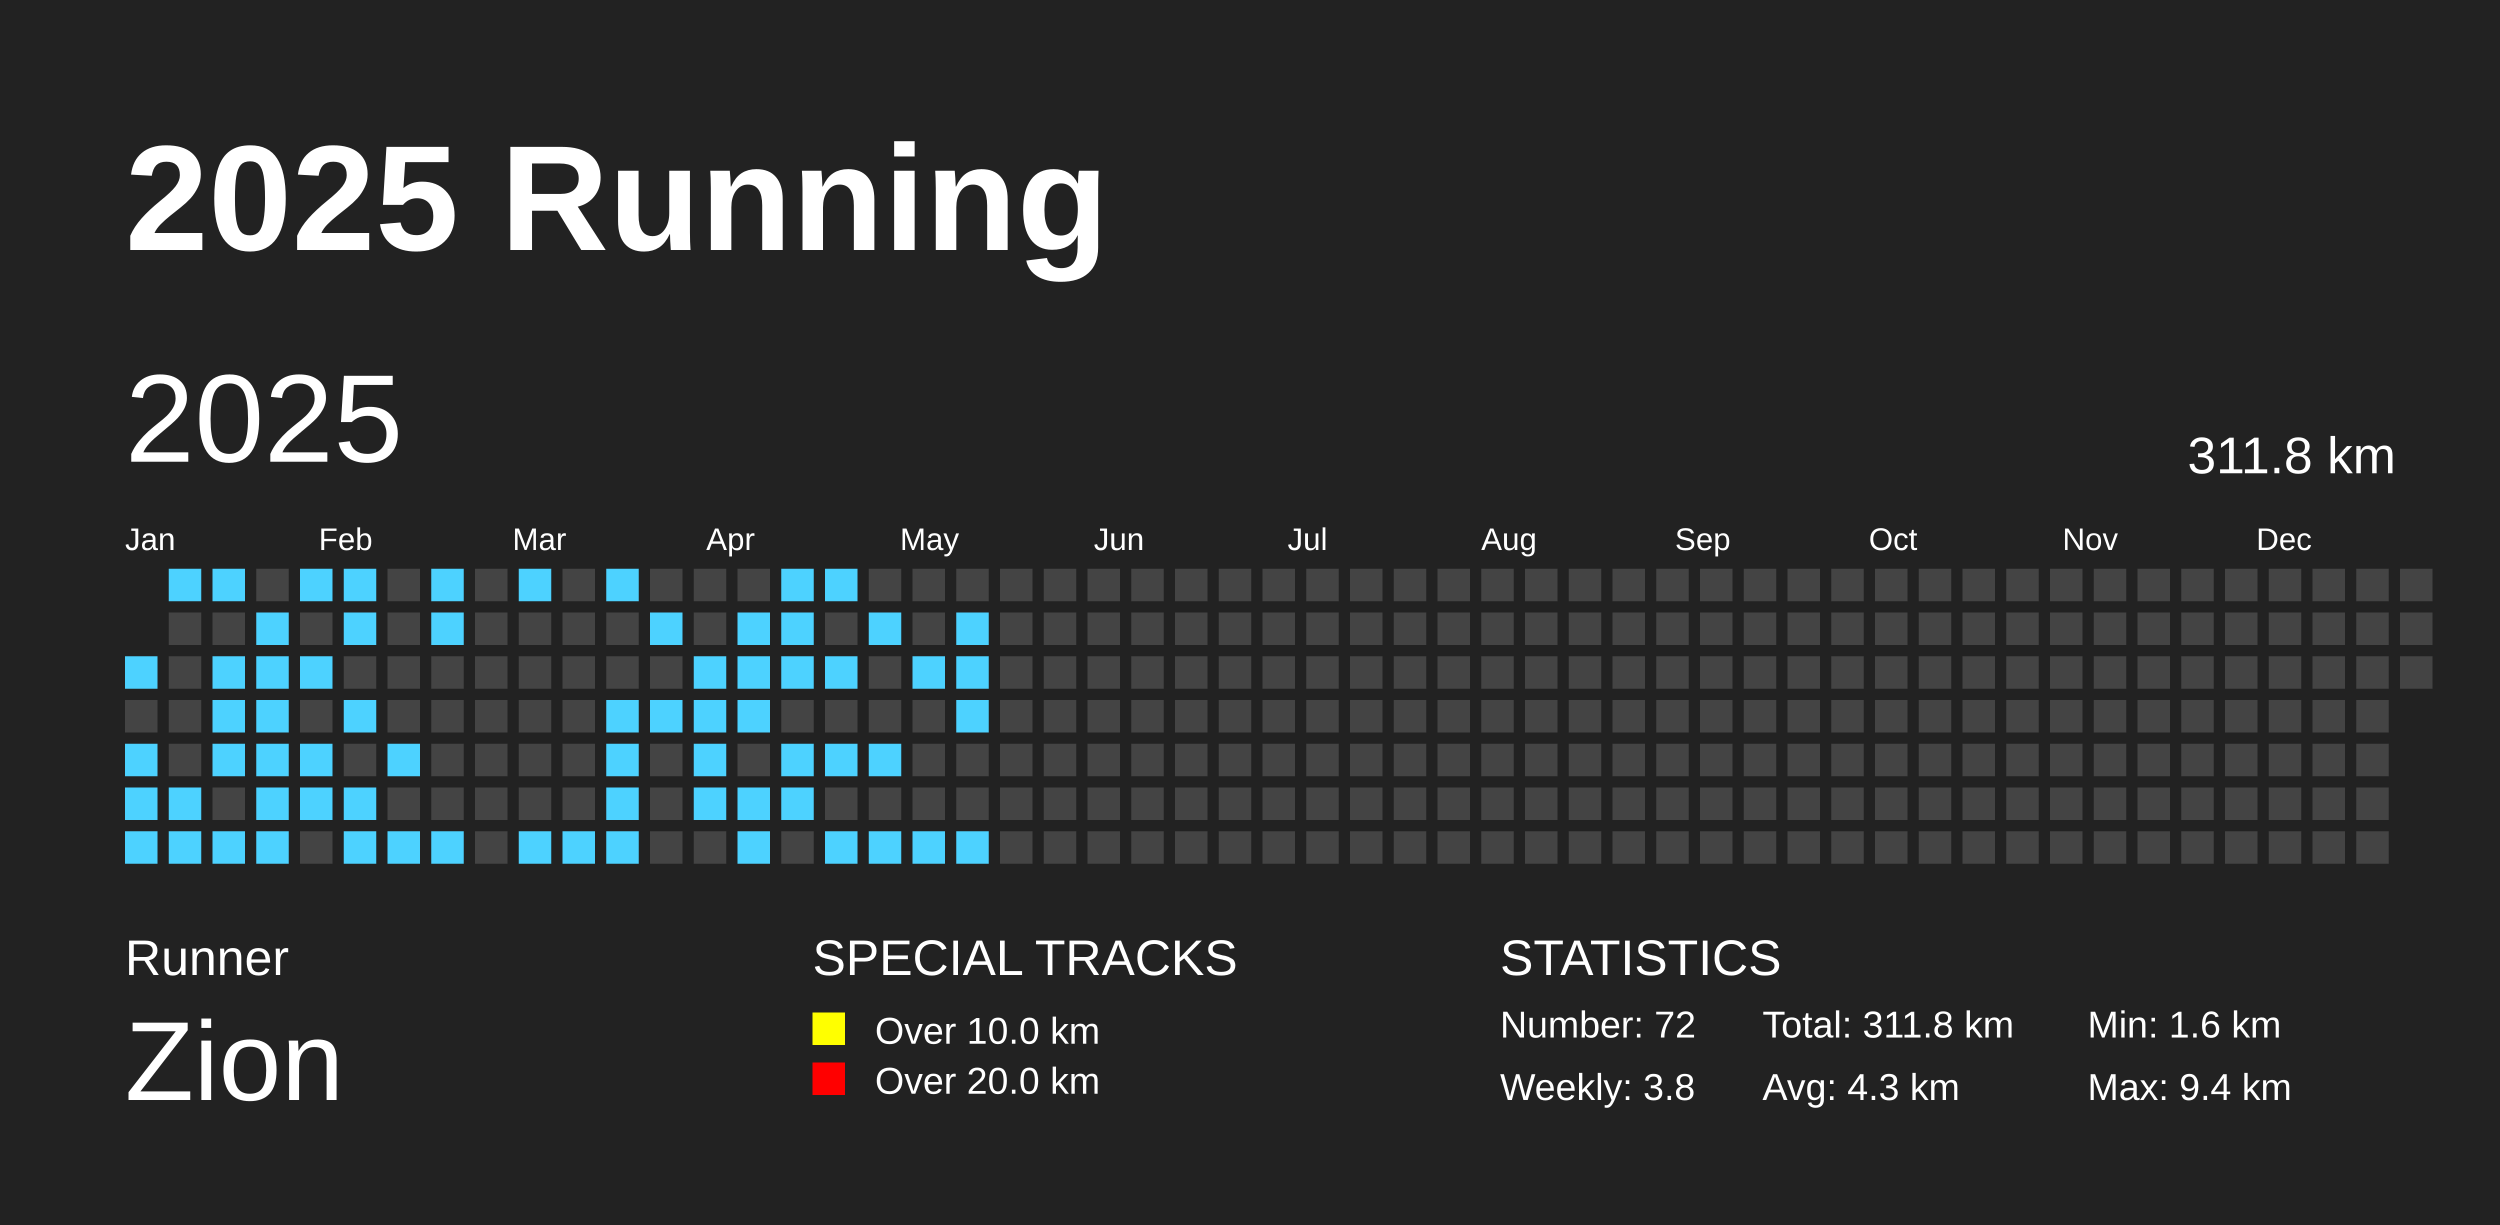
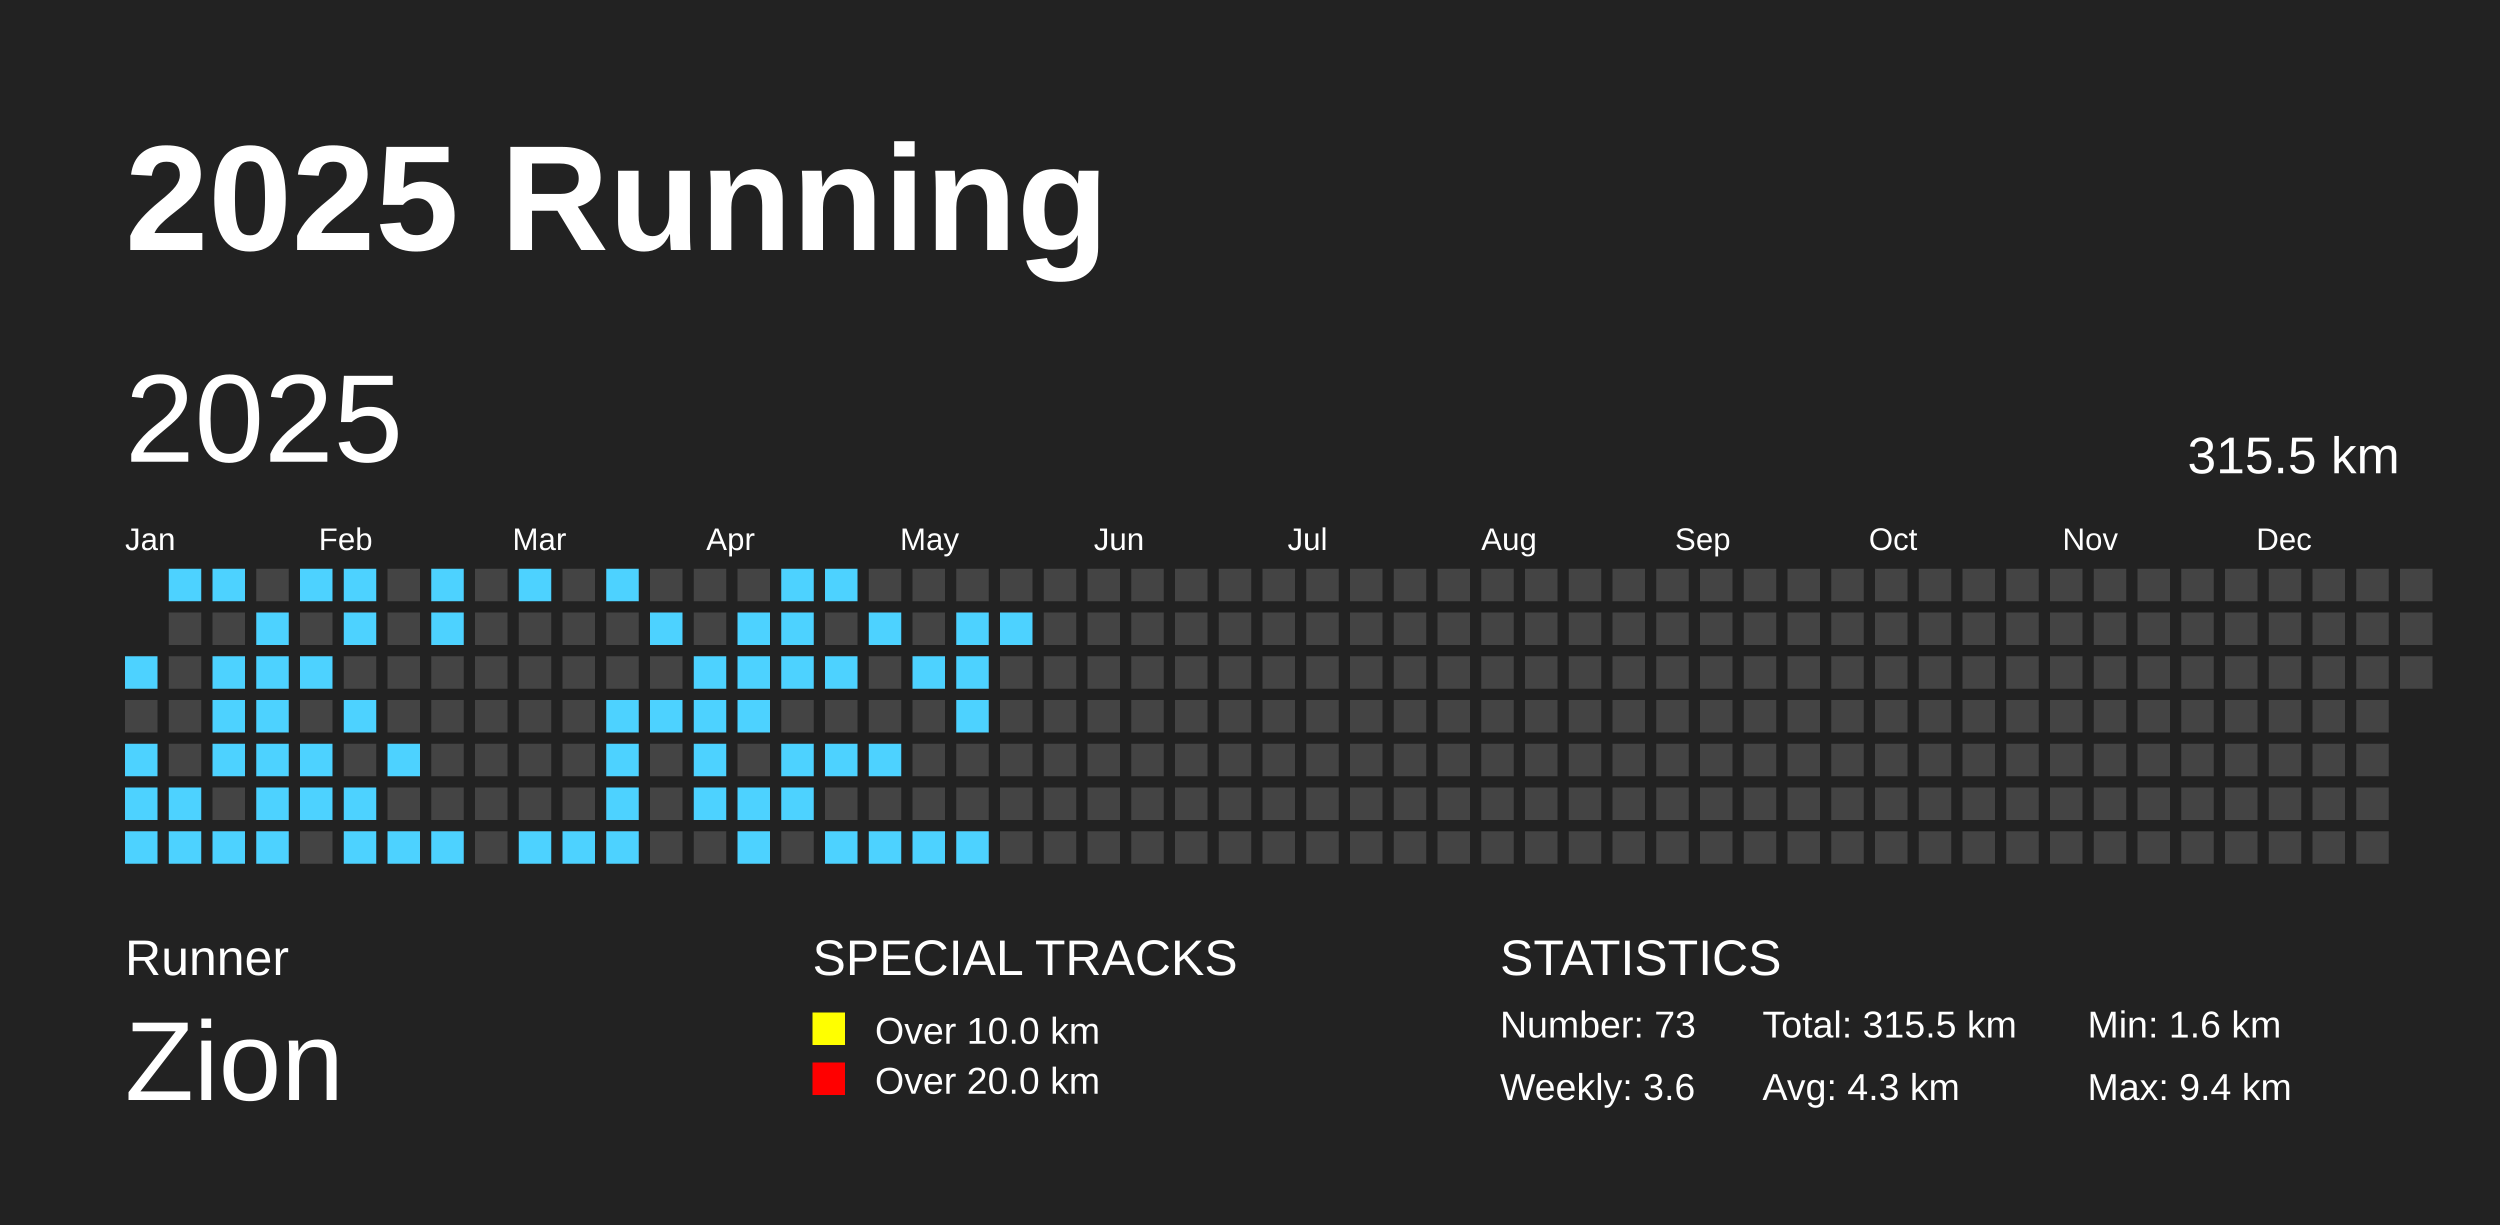
<svg xmlns="http://www.w3.org/2000/svg" baseProfile="full" height="98mm" version="1.1" viewBox="0,0,200,98" width="200mm">
  <defs />
  <rect fill="#222222" height="98" width="200" x="0" y="0" />
  <text fill="#FFFFFF" style="font-size:12px; font-family:Arial; font-weight:bold;" x="10" y="20">2025 Running</text>
  <text fill="#FFFFFF" style="font-size:4px; font-family:Arial" x="10" y="78">Runner</text>
  <text fill="#FFFFFF" style="font-size:9px; font-family:Arial" x="10" y="88">Zion</text>
  <text fill="#FFFFFF" style="font-size:4px; font-family:Arial" x="65" y="78">SPECIAL TRACKS</text>
  <rect fill="yellow" height="2.6" width="2.6" x="65" y="81" />
  <text fill="#FFFFFF" style="font-size:3px; font-family:Arial" x="70" y="83.5">Over 10.0 km</text>
  <rect fill="red" height="2.6" width="2.6" x="65" y="85" />
  <text fill="#FFFFFF" style="font-size:3px; font-family:Arial" x="70" y="87.5">Over 20.0 km</text>
  <text fill="#FFFFFF" style="font-size:4px; font-family:Arial" x="120" y="78">STATISTICS</text>
-   <text fill="#FFFFFF" style="font-size:3px; font-family:Arial" x="120" y="83">Number: 72</text>
-   <text fill="#FFFFFF" style="font-size:3px; font-family:Arial" x="120" y="88">Weekly: 3.8</text>
-   <text fill="#FFFFFF" style="font-size:3px; font-family:Arial" x="141" y="83">Total: 311.8 km</text>
+   <text fill="#FFFFFF" style="font-size:3px; font-family:Arial" x="120" y="83">Number: 73</text>
+   <text fill="#FFFFFF" style="font-size:3px; font-family:Arial" x="120" y="88">Weekly: 3.6</text>
+   <text fill="#FFFFFF" style="font-size:3px; font-family:Arial" x="141" y="83">Total: 315.5 km</text>
  <text fill="#FFFFFF" style="font-size:3px; font-family:Arial" x="141" y="88">Avg: 4.3 km</text>
  <text fill="#FFFFFF" style="font-size:3px; font-family:Arial" x="167" y="83">Min: 1.6 km</text>
  <text fill="#FFFFFF" style="font-size:3px; font-family:Arial" x="167" y="88">Max: 9.4 km</text>
  <text dominant-baseline="hanging" fill="#FFFFFF" style="font-size:10.0px; font-family:Arial;" x="10" y="30">2025</text>
-   <text dominant-baseline="hanging" fill="#FFFFFF" style="font-size:4.125px; font-family:Arial;" x="175" y="35">311.8 km</text>
+   <text dominant-baseline="hanging" fill="#FFFFFF" style="font-size:4.125px; font-family:Arial;" x="175" y="35">315.5 km</text>
  <text fill="#FFFFFF" style="font-size:2.5px; font-family:Arial" x="10.0" y="44">Jan</text>
  <text fill="#FFFFFF" style="font-size:2.5px; font-family:Arial" x="25.5" y="44">Feb</text>
  <text fill="#FFFFFF" style="font-size:2.5px; font-family:Arial" x="41.0" y="44">Mar</text>
  <text fill="#FFFFFF" style="font-size:2.5px; font-family:Arial" x="56.5" y="44">Apr</text>
  <text fill="#FFFFFF" style="font-size:2.5px; font-family:Arial" x="72.0" y="44">May</text>
  <text fill="#FFFFFF" style="font-size:2.5px; font-family:Arial" x="87.5" y="44">Jun</text>
  <text fill="#FFFFFF" style="font-size:2.5px; font-family:Arial" x="103.0" y="44">Jul</text>
  <text fill="#FFFFFF" style="font-size:2.5px; font-family:Arial" x="118.5" y="44">Aug</text>
  <text fill="#FFFFFF" style="font-size:2.5px; font-family:Arial" x="134.0" y="44">Sep</text>
  <text fill="#FFFFFF" style="font-size:2.5px; font-family:Arial" x="149.5" y="44">Oct</text>
  <text fill="#FFFFFF" style="font-size:2.5px; font-family:Arial" x="165.0" y="44">Nov</text>
  <text fill="#FFFFFF" style="font-size:2.5px; font-family:Arial" x="180.5" y="44">Dec</text>
  <rect fill="#4DD2FF" height="2.6" width="2.6" x="10.0" y="52.5" />
  <rect fill="#444444" height="2.6" width="2.6" x="10.0" y="56.0" />
  <rect fill="#4DD2FF" height="2.6" width="2.6" x="10.0" y="59.5" />
  <rect fill="#4DD2FF" height="2.6" width="2.6" x="10.0" y="63.0" />
  <rect fill="#4DD2FF" height="2.6" width="2.6" x="10.0" y="66.5" />
  <rect fill="#4DD2FF" height="2.6" width="2.6" x="13.5" y="45.5" />
  <rect fill="#444444" height="2.6" width="2.6" x="13.5" y="49.0" />
  <rect fill="#444444" height="2.6" width="2.6" x="13.5" y="52.5" />
  <rect fill="#444444" height="2.6" width="2.6" x="13.5" y="56.0" />
  <rect fill="#444444" height="2.6" width="2.6" x="13.5" y="59.5" />
  <rect fill="#4DD2FF" height="2.6" width="2.6" x="13.5" y="63.0" />
  <rect fill="#4DD2FF" height="2.6" width="2.6" x="13.5" y="66.5" />
  <rect fill="#4DD2FF" height="2.6" width="2.6" x="17.0" y="45.5" />
  <rect fill="#444444" height="2.6" width="2.6" x="17.0" y="49.0" />
  <rect fill="#4DD2FF" height="2.6" width="2.6" x="17.0" y="52.5" />
  <rect fill="#4DD2FF" height="2.6" width="2.6" x="17.0" y="56.0" />
  <rect fill="#4DD2FF" height="2.6" width="2.6" x="17.0" y="59.5" />
  <rect fill="#444444" height="2.6" width="2.6" x="17.0" y="63.0" />
  <rect fill="#4DD2FF" height="2.6" width="2.6" x="17.0" y="66.5" />
  <rect fill="#444444" height="2.6" width="2.6" x="20.5" y="45.5" />
  <rect fill="#4DD2FF" height="2.6" width="2.6" x="20.5" y="49.0" />
  <rect fill="#4DD2FF" height="2.6" width="2.6" x="20.5" y="52.5" />
  <rect fill="#4DD2FF" height="2.6" width="2.6" x="20.5" y="56.0" />
  <rect fill="#4DD2FF" height="2.6" width="2.6" x="20.5" y="59.5" />
  <rect fill="#4DD2FF" height="2.6" width="2.6" x="20.5" y="63.0" />
  <rect fill="#4DD2FF" height="2.6" width="2.6" x="20.5" y="66.5" />
  <rect fill="#4DD2FF" height="2.6" width="2.6" x="24.0" y="45.5" />
  <rect fill="#444444" height="2.6" width="2.6" x="24.0" y="49.0" />
  <rect fill="#4DD2FF" height="2.6" width="2.6" x="24.0" y="52.5" />
  <rect fill="#444444" height="2.6" width="2.6" x="24.0" y="56.0" />
  <rect fill="#4DD2FF" height="2.6" width="2.6" x="24.0" y="59.5" />
  <rect fill="#4DD2FF" height="2.6" width="2.6" x="24.0" y="63.0" />
  <rect fill="#444444" height="2.6" width="2.6" x="24.0" y="66.5" />
  <rect fill="#4DD2FF" height="2.6" width="2.6" x="27.5" y="45.5" />
  <rect fill="#4DD2FF" height="2.6" width="2.6" x="27.5" y="49.0" />
  <rect fill="#444444" height="2.6" width="2.6" x="27.5" y="52.5" />
  <rect fill="#4DD2FF" height="2.6" width="2.6" x="27.5" y="56.0" />
  <rect fill="#444444" height="2.6" width="2.6" x="27.5" y="59.5" />
  <rect fill="#4DD2FF" height="2.6" width="2.6" x="27.5" y="63.0" />
  <rect fill="#4DD2FF" height="2.6" width="2.6" x="27.5" y="66.5" />
  <rect fill="#444444" height="2.6" width="2.6" x="31.0" y="45.5" />
  <rect fill="#444444" height="2.6" width="2.6" x="31.0" y="49.0" />
  <rect fill="#444444" height="2.6" width="2.6" x="31.0" y="52.5" />
  <rect fill="#444444" height="2.6" width="2.6" x="31.0" y="56.0" />
  <rect fill="#4DD2FF" height="2.6" width="2.6" x="31.0" y="59.5" />
  <rect fill="#444444" height="2.6" width="2.6" x="31.0" y="63.0" />
  <rect fill="#4DD2FF" height="2.6" width="2.6" x="31.0" y="66.5" />
  <rect fill="#4DD2FF" height="2.6" width="2.6" x="34.5" y="45.5" />
  <rect fill="#4DD2FF" height="2.6" width="2.6" x="34.5" y="49.0" />
  <rect fill="#444444" height="2.6" width="2.6" x="34.5" y="52.5" />
  <rect fill="#444444" height="2.6" width="2.6" x="34.5" y="56.0" />
  <rect fill="#444444" height="2.6" width="2.6" x="34.5" y="59.5" />
  <rect fill="#444444" height="2.6" width="2.6" x="34.5" y="63.0" />
  <rect fill="#4DD2FF" height="2.6" width="2.6" x="34.5" y="66.5" />
  <rect fill="#444444" height="2.6" width="2.6" x="38.0" y="45.5" />
  <rect fill="#444444" height="2.6" width="2.6" x="38.0" y="49.0" />
  <rect fill="#444444" height="2.6" width="2.6" x="38.0" y="52.5" />
  <rect fill="#444444" height="2.6" width="2.6" x="38.0" y="56.0" />
  <rect fill="#444444" height="2.6" width="2.6" x="38.0" y="59.5" />
  <rect fill="#444444" height="2.6" width="2.6" x="38.0" y="63.0" />
  <rect fill="#444444" height="2.6" width="2.6" x="38.0" y="66.5" />
  <rect fill="#4DD2FF" height="2.6" width="2.6" x="41.5" y="45.5" />
  <rect fill="#444444" height="2.6" width="2.6" x="41.5" y="49.0" />
  <rect fill="#444444" height="2.6" width="2.6" x="41.5" y="52.5" />
  <rect fill="#444444" height="2.6" width="2.6" x="41.5" y="56.0" />
  <rect fill="#444444" height="2.6" width="2.6" x="41.5" y="59.5" />
  <rect fill="#444444" height="2.6" width="2.6" x="41.5" y="63.0" />
  <rect fill="#4DD2FF" height="2.6" width="2.6" x="41.5" y="66.5" />
  <rect fill="#444444" height="2.6" width="2.6" x="45.0" y="45.5" />
  <rect fill="#444444" height="2.6" width="2.6" x="45.0" y="49.0" />
  <rect fill="#444444" height="2.6" width="2.6" x="45.0" y="52.5" />
  <rect fill="#444444" height="2.6" width="2.6" x="45.0" y="56.0" />
  <rect fill="#444444" height="2.6" width="2.6" x="45.0" y="59.5" />
  <rect fill="#444444" height="2.6" width="2.6" x="45.0" y="63.0" />
  <rect fill="#4DD2FF" height="2.6" width="2.6" x="45.0" y="66.5" />
  <rect fill="#4DD2FF" height="2.6" width="2.6" x="48.5" y="45.5" />
  <rect fill="#444444" height="2.6" width="2.6" x="48.5" y="49.0" />
  <rect fill="#444444" height="2.6" width="2.6" x="48.5" y="52.5" />
  <rect fill="#4DD2FF" height="2.6" width="2.6" x="48.5" y="56.0" />
  <rect fill="#4DD2FF" height="2.6" width="2.6" x="48.5" y="59.5" />
  <rect fill="#4DD2FF" height="2.6" width="2.6" x="48.5" y="63.0" />
  <rect fill="#4DD2FF" height="2.6" width="2.6" x="48.5" y="66.5" />
  <rect fill="#444444" height="2.6" width="2.6" x="52.0" y="45.5" />
  <rect fill="#4DD2FF" height="2.6" width="2.6" x="52.0" y="49.0" />
  <rect fill="#444444" height="2.6" width="2.6" x="52.0" y="52.5" />
  <rect fill="#4DD2FF" height="2.6" width="2.6" x="52.0" y="56.0" />
  <rect fill="#444444" height="2.6" width="2.6" x="52.0" y="59.5" />
  <rect fill="#444444" height="2.6" width="2.6" x="52.0" y="63.0" />
  <rect fill="#444444" height="2.6" width="2.6" x="52.0" y="66.5" />
  <rect fill="#444444" height="2.6" width="2.6" x="55.5" y="45.5" />
  <rect fill="#444444" height="2.6" width="2.6" x="55.5" y="49.0" />
  <rect fill="#4DD2FF" height="2.6" width="2.6" x="55.5" y="52.5" />
  <rect fill="#4DD2FF" height="2.6" width="2.6" x="55.5" y="56.0" />
  <rect fill="#4DD2FF" height="2.6" width="2.6" x="55.5" y="59.5" />
  <rect fill="#4DD2FF" height="2.6" width="2.6" x="55.5" y="63.0" />
  <rect fill="#444444" height="2.6" width="2.6" x="55.5" y="66.5" />
  <rect fill="#444444" height="2.6" width="2.6" x="59.0" y="45.5" />
  <rect fill="#4DD2FF" height="2.6" width="2.6" x="59.0" y="49.0" />
  <rect fill="#4DD2FF" height="2.6" width="2.6" x="59.0" y="52.5" />
  <rect fill="#4DD2FF" height="2.6" width="2.6" x="59.0" y="56.0" />
  <rect fill="#444444" height="2.6" width="2.6" x="59.0" y="59.5" />
  <rect fill="#4DD2FF" height="2.6" width="2.6" x="59.0" y="63.0" />
  <rect fill="#4DD2FF" height="2.6" width="2.6" x="59.0" y="66.5" />
  <rect fill="#4DD2FF" height="2.6" width="2.6" x="62.5" y="45.5" />
  <rect fill="#4DD2FF" height="2.6" width="2.6" x="62.5" y="49.0" />
  <rect fill="#4DD2FF" height="2.6" width="2.6" x="62.5" y="52.5" />
  <rect fill="#444444" height="2.6" width="2.6" x="62.5" y="56.0" />
  <rect fill="#4DD2FF" height="2.6" width="2.6" x="62.5" y="59.5" />
  <rect fill="#4DD2FF" height="2.6" width="2.6" x="62.5" y="63.0" />
  <rect fill="#444444" height="2.6" width="2.6" x="62.5" y="66.5" />
  <rect fill="#4DD2FF" height="2.6" width="2.6" x="66.0" y="45.5" />
  <rect fill="#444444" height="2.6" width="2.6" x="66.0" y="49.0" />
  <rect fill="#4DD2FF" height="2.6" width="2.6" x="66.0" y="52.5" />
  <rect fill="#444444" height="2.6" width="2.6" x="66.0" y="56.0" />
  <rect fill="#4DD2FF" height="2.6" width="2.6" x="66.0" y="59.5" />
  <rect fill="#444444" height="2.6" width="2.6" x="66.0" y="63.0" />
  <rect fill="#4DD2FF" height="2.6" width="2.6" x="66.0" y="66.5" />
  <rect fill="#444444" height="2.6" width="2.6" x="69.5" y="45.5" />
  <rect fill="#4DD2FF" height="2.6" width="2.6" x="69.5" y="49.0" />
  <rect fill="#444444" height="2.6" width="2.6" x="69.5" y="52.5" />
  <rect fill="#444444" height="2.6" width="2.6" x="69.5" y="56.0" />
  <rect fill="#4DD2FF" height="2.6" width="2.6" x="69.5" y="59.5" />
  <rect fill="#444444" height="2.6" width="2.6" x="69.5" y="63.0" />
  <rect fill="#4DD2FF" height="2.6" width="2.6" x="69.5" y="66.5" />
  <rect fill="#444444" height="2.6" width="2.6" x="73.0" y="45.5" />
  <rect fill="#444444" height="2.6" width="2.6" x="73.0" y="49.0" />
  <rect fill="#4DD2FF" height="2.6" width="2.6" x="73.0" y="52.5" />
  <rect fill="#444444" height="2.6" width="2.6" x="73.0" y="56.0" />
  <rect fill="#444444" height="2.6" width="2.6" x="73.0" y="59.5" />
  <rect fill="#444444" height="2.6" width="2.6" x="73.0" y="63.0" />
  <rect fill="#4DD2FF" height="2.6" width="2.6" x="73.0" y="66.5" />
  <rect fill="#444444" height="2.6" width="2.6" x="76.5" y="45.5" />
  <rect fill="#4DD2FF" height="2.6" width="2.6" x="76.5" y="49.0" />
  <rect fill="#4DD2FF" height="2.6" width="2.6" x="76.5" y="52.5" />
  <rect fill="#4DD2FF" height="2.6" width="2.6" x="76.5" y="56.0" />
  <rect fill="#444444" height="2.6" width="2.6" x="76.5" y="59.5" />
  <rect fill="#444444" height="2.6" width="2.6" x="76.5" y="63.0" />
  <rect fill="#4DD2FF" height="2.6" width="2.6" x="76.5" y="66.5" />
  <rect fill="#444444" height="2.6" width="2.6" x="80.0" y="45.5" />
-   <rect fill="#444444" height="2.6" width="2.6" x="80.0" y="49.0" />
+   <rect fill="#4DD2FF" height="2.6" width="2.6" x="80.0" y="49.0" />
  <rect fill="#444444" height="2.6" width="2.6" x="80.0" y="52.5" />
  <rect fill="#444444" height="2.6" width="2.6" x="80.0" y="56.0" />
  <rect fill="#444444" height="2.6" width="2.6" x="80.0" y="59.5" />
  <rect fill="#444444" height="2.6" width="2.6" x="80.0" y="63.0" />
  <rect fill="#444444" height="2.6" width="2.6" x="80.0" y="66.5" />
  <rect fill="#444444" height="2.6" width="2.6" x="83.5" y="45.5" />
  <rect fill="#444444" height="2.6" width="2.6" x="83.5" y="49.0" />
  <rect fill="#444444" height="2.6" width="2.6" x="83.5" y="52.5" />
  <rect fill="#444444" height="2.6" width="2.6" x="83.5" y="56.0" />
  <rect fill="#444444" height="2.6" width="2.6" x="83.5" y="59.5" />
  <rect fill="#444444" height="2.6" width="2.6" x="83.5" y="63.0" />
  <rect fill="#444444" height="2.6" width="2.6" x="83.5" y="66.5" />
  <rect fill="#444444" height="2.6" width="2.6" x="87.0" y="45.5" />
  <rect fill="#444444" height="2.6" width="2.6" x="87.0" y="49.0" />
  <rect fill="#444444" height="2.6" width="2.6" x="87.0" y="52.5" />
  <rect fill="#444444" height="2.6" width="2.6" x="87.0" y="56.0" />
  <rect fill="#444444" height="2.6" width="2.6" x="87.0" y="59.5" />
  <rect fill="#444444" height="2.6" width="2.6" x="87.0" y="63.0" />
  <rect fill="#444444" height="2.6" width="2.6" x="87.0" y="66.5" />
  <rect fill="#444444" height="2.6" width="2.6" x="90.5" y="45.5" />
  <rect fill="#444444" height="2.6" width="2.6" x="90.5" y="49.0" />
  <rect fill="#444444" height="2.6" width="2.6" x="90.5" y="52.5" />
  <rect fill="#444444" height="2.6" width="2.6" x="90.5" y="56.0" />
  <rect fill="#444444" height="2.6" width="2.6" x="90.5" y="59.5" />
  <rect fill="#444444" height="2.6" width="2.6" x="90.5" y="63.0" />
  <rect fill="#444444" height="2.6" width="2.6" x="90.5" y="66.5" />
  <rect fill="#444444" height="2.6" width="2.6" x="94.0" y="45.5" />
  <rect fill="#444444" height="2.6" width="2.6" x="94.0" y="49.0" />
  <rect fill="#444444" height="2.6" width="2.6" x="94.0" y="52.5" />
  <rect fill="#444444" height="2.6" width="2.6" x="94.0" y="56.0" />
  <rect fill="#444444" height="2.6" width="2.6" x="94.0" y="59.5" />
  <rect fill="#444444" height="2.6" width="2.6" x="94.0" y="63.0" />
  <rect fill="#444444" height="2.6" width="2.6" x="94.0" y="66.5" />
  <rect fill="#444444" height="2.6" width="2.6" x="97.5" y="45.5" />
  <rect fill="#444444" height="2.6" width="2.6" x="97.5" y="49.0" />
  <rect fill="#444444" height="2.6" width="2.6" x="97.5" y="52.5" />
  <rect fill="#444444" height="2.6" width="2.6" x="97.5" y="56.0" />
  <rect fill="#444444" height="2.6" width="2.6" x="97.5" y="59.5" />
  <rect fill="#444444" height="2.6" width="2.6" x="97.5" y="63.0" />
  <rect fill="#444444" height="2.6" width="2.6" x="97.5" y="66.5" />
  <rect fill="#444444" height="2.6" width="2.6" x="101.0" y="45.5" />
  <rect fill="#444444" height="2.6" width="2.6" x="101.0" y="49.0" />
  <rect fill="#444444" height="2.6" width="2.6" x="101.0" y="52.5" />
  <rect fill="#444444" height="2.6" width="2.6" x="101.0" y="56.0" />
  <rect fill="#444444" height="2.6" width="2.6" x="101.0" y="59.5" />
  <rect fill="#444444" height="2.6" width="2.6" x="101.0" y="63.0" />
  <rect fill="#444444" height="2.6" width="2.6" x="101.0" y="66.5" />
  <rect fill="#444444" height="2.6" width="2.6" x="104.5" y="45.5" />
  <rect fill="#444444" height="2.6" width="2.6" x="104.5" y="49.0" />
  <rect fill="#444444" height="2.6" width="2.6" x="104.5" y="52.5" />
  <rect fill="#444444" height="2.6" width="2.6" x="104.5" y="56.0" />
  <rect fill="#444444" height="2.6" width="2.6" x="104.5" y="59.5" />
  <rect fill="#444444" height="2.6" width="2.6" x="104.5" y="63.0" />
  <rect fill="#444444" height="2.6" width="2.6" x="104.5" y="66.5" />
  <rect fill="#444444" height="2.6" width="2.6" x="108.0" y="45.5" />
  <rect fill="#444444" height="2.6" width="2.6" x="108.0" y="49.0" />
  <rect fill="#444444" height="2.6" width="2.6" x="108.0" y="52.5" />
  <rect fill="#444444" height="2.6" width="2.6" x="108.0" y="56.0" />
  <rect fill="#444444" height="2.6" width="2.6" x="108.0" y="59.5" />
  <rect fill="#444444" height="2.6" width="2.6" x="108.0" y="63.0" />
  <rect fill="#444444" height="2.6" width="2.6" x="108.0" y="66.5" />
  <rect fill="#444444" height="2.6" width="2.6" x="111.5" y="45.5" />
  <rect fill="#444444" height="2.6" width="2.6" x="111.5" y="49.0" />
  <rect fill="#444444" height="2.6" width="2.6" x="111.5" y="52.5" />
  <rect fill="#444444" height="2.6" width="2.6" x="111.5" y="56.0" />
  <rect fill="#444444" height="2.6" width="2.6" x="111.5" y="59.5" />
  <rect fill="#444444" height="2.6" width="2.6" x="111.5" y="63.0" />
  <rect fill="#444444" height="2.6" width="2.6" x="111.5" y="66.5" />
  <rect fill="#444444" height="2.6" width="2.6" x="115.0" y="45.5" />
  <rect fill="#444444" height="2.6" width="2.6" x="115.0" y="49.0" />
  <rect fill="#444444" height="2.6" width="2.6" x="115.0" y="52.5" />
  <rect fill="#444444" height="2.6" width="2.6" x="115.0" y="56.0" />
  <rect fill="#444444" height="2.6" width="2.6" x="115.0" y="59.5" />
  <rect fill="#444444" height="2.6" width="2.6" x="115.0" y="63.0" />
  <rect fill="#444444" height="2.6" width="2.6" x="115.0" y="66.5" />
  <rect fill="#444444" height="2.6" width="2.6" x="118.5" y="45.5" />
  <rect fill="#444444" height="2.6" width="2.6" x="118.5" y="49.0" />
  <rect fill="#444444" height="2.6" width="2.6" x="118.5" y="52.5" />
  <rect fill="#444444" height="2.6" width="2.6" x="118.5" y="56.0" />
  <rect fill="#444444" height="2.6" width="2.6" x="118.5" y="59.5" />
  <rect fill="#444444" height="2.6" width="2.6" x="118.5" y="63.0" />
  <rect fill="#444444" height="2.6" width="2.6" x="118.5" y="66.5" />
  <rect fill="#444444" height="2.6" width="2.6" x="122.0" y="45.5" />
  <rect fill="#444444" height="2.6" width="2.6" x="122.0" y="49.0" />
  <rect fill="#444444" height="2.6" width="2.6" x="122.0" y="52.5" />
  <rect fill="#444444" height="2.6" width="2.6" x="122.0" y="56.0" />
  <rect fill="#444444" height="2.6" width="2.6" x="122.0" y="59.5" />
  <rect fill="#444444" height="2.6" width="2.6" x="122.0" y="63.0" />
  <rect fill="#444444" height="2.6" width="2.6" x="122.0" y="66.5" />
  <rect fill="#444444" height="2.6" width="2.6" x="125.5" y="45.5" />
  <rect fill="#444444" height="2.6" width="2.6" x="125.5" y="49.0" />
  <rect fill="#444444" height="2.6" width="2.6" x="125.5" y="52.5" />
  <rect fill="#444444" height="2.6" width="2.6" x="125.5" y="56.0" />
  <rect fill="#444444" height="2.6" width="2.6" x="125.5" y="59.5" />
  <rect fill="#444444" height="2.6" width="2.6" x="125.5" y="63.0" />
  <rect fill="#444444" height="2.6" width="2.6" x="125.5" y="66.5" />
  <rect fill="#444444" height="2.6" width="2.6" x="129.0" y="45.5" />
  <rect fill="#444444" height="2.6" width="2.6" x="129.0" y="49.0" />
  <rect fill="#444444" height="2.6" width="2.6" x="129.0" y="52.5" />
  <rect fill="#444444" height="2.6" width="2.6" x="129.0" y="56.0" />
  <rect fill="#444444" height="2.6" width="2.6" x="129.0" y="59.5" />
  <rect fill="#444444" height="2.6" width="2.6" x="129.0" y="63.0" />
  <rect fill="#444444" height="2.6" width="2.6" x="129.0" y="66.5" />
  <rect fill="#444444" height="2.6" width="2.6" x="132.5" y="45.5" />
  <rect fill="#444444" height="2.6" width="2.6" x="132.5" y="49.0" />
  <rect fill="#444444" height="2.6" width="2.6" x="132.5" y="52.5" />
  <rect fill="#444444" height="2.6" width="2.6" x="132.5" y="56.0" />
  <rect fill="#444444" height="2.6" width="2.6" x="132.5" y="59.5" />
  <rect fill="#444444" height="2.6" width="2.6" x="132.5" y="63.0" />
  <rect fill="#444444" height="2.6" width="2.6" x="132.5" y="66.5" />
  <rect fill="#444444" height="2.6" width="2.6" x="136.0" y="45.5" />
  <rect fill="#444444" height="2.6" width="2.6" x="136.0" y="49.0" />
  <rect fill="#444444" height="2.6" width="2.6" x="136.0" y="52.5" />
  <rect fill="#444444" height="2.6" width="2.6" x="136.0" y="56.0" />
  <rect fill="#444444" height="2.6" width="2.6" x="136.0" y="59.5" />
  <rect fill="#444444" height="2.6" width="2.6" x="136.0" y="63.0" />
  <rect fill="#444444" height="2.6" width="2.6" x="136.0" y="66.5" />
  <rect fill="#444444" height="2.6" width="2.6" x="139.5" y="45.5" />
  <rect fill="#444444" height="2.6" width="2.6" x="139.5" y="49.0" />
  <rect fill="#444444" height="2.6" width="2.6" x="139.5" y="52.5" />
  <rect fill="#444444" height="2.6" width="2.6" x="139.5" y="56.0" />
  <rect fill="#444444" height="2.6" width="2.6" x="139.5" y="59.5" />
  <rect fill="#444444" height="2.6" width="2.6" x="139.5" y="63.0" />
  <rect fill="#444444" height="2.6" width="2.6" x="139.5" y="66.5" />
  <rect fill="#444444" height="2.6" width="2.6" x="143.0" y="45.5" />
  <rect fill="#444444" height="2.6" width="2.6" x="143.0" y="49.0" />
  <rect fill="#444444" height="2.6" width="2.6" x="143.0" y="52.5" />
  <rect fill="#444444" height="2.6" width="2.6" x="143.0" y="56.0" />
  <rect fill="#444444" height="2.6" width="2.6" x="143.0" y="59.5" />
  <rect fill="#444444" height="2.6" width="2.6" x="143.0" y="63.0" />
  <rect fill="#444444" height="2.6" width="2.6" x="143.0" y="66.5" />
  <rect fill="#444444" height="2.6" width="2.6" x="146.5" y="45.5" />
  <rect fill="#444444" height="2.6" width="2.6" x="146.5" y="49.0" />
  <rect fill="#444444" height="2.6" width="2.6" x="146.5" y="52.5" />
  <rect fill="#444444" height="2.6" width="2.6" x="146.5" y="56.0" />
  <rect fill="#444444" height="2.6" width="2.6" x="146.5" y="59.5" />
  <rect fill="#444444" height="2.6" width="2.6" x="146.5" y="63.0" />
  <rect fill="#444444" height="2.6" width="2.6" x="146.5" y="66.5" />
  <rect fill="#444444" height="2.6" width="2.6" x="150.0" y="45.5" />
  <rect fill="#444444" height="2.6" width="2.6" x="150.0" y="49.0" />
  <rect fill="#444444" height="2.6" width="2.6" x="150.0" y="52.5" />
  <rect fill="#444444" height="2.6" width="2.6" x="150.0" y="56.0" />
  <rect fill="#444444" height="2.6" width="2.6" x="150.0" y="59.5" />
  <rect fill="#444444" height="2.6" width="2.6" x="150.0" y="63.0" />
  <rect fill="#444444" height="2.6" width="2.6" x="150.0" y="66.5" />
  <rect fill="#444444" height="2.6" width="2.6" x="153.5" y="45.5" />
  <rect fill="#444444" height="2.6" width="2.6" x="153.5" y="49.0" />
  <rect fill="#444444" height="2.6" width="2.6" x="153.5" y="52.5" />
  <rect fill="#444444" height="2.6" width="2.6" x="153.5" y="56.0" />
  <rect fill="#444444" height="2.6" width="2.6" x="153.5" y="59.5" />
  <rect fill="#444444" height="2.6" width="2.6" x="153.5" y="63.0" />
  <rect fill="#444444" height="2.6" width="2.6" x="153.5" y="66.5" />
  <rect fill="#444444" height="2.6" width="2.6" x="157.0" y="45.5" />
  <rect fill="#444444" height="2.6" width="2.6" x="157.0" y="49.0" />
  <rect fill="#444444" height="2.6" width="2.6" x="157.0" y="52.5" />
  <rect fill="#444444" height="2.6" width="2.6" x="157.0" y="56.0" />
  <rect fill="#444444" height="2.6" width="2.6" x="157.0" y="59.5" />
  <rect fill="#444444" height="2.6" width="2.6" x="157.0" y="63.0" />
  <rect fill="#444444" height="2.6" width="2.6" x="157.0" y="66.5" />
  <rect fill="#444444" height="2.6" width="2.6" x="160.5" y="45.5" />
  <rect fill="#444444" height="2.6" width="2.6" x="160.5" y="49.0" />
  <rect fill="#444444" height="2.6" width="2.6" x="160.5" y="52.5" />
  <rect fill="#444444" height="2.6" width="2.6" x="160.5" y="56.0" />
  <rect fill="#444444" height="2.6" width="2.6" x="160.5" y="59.5" />
  <rect fill="#444444" height="2.6" width="2.6" x="160.5" y="63.0" />
  <rect fill="#444444" height="2.6" width="2.6" x="160.5" y="66.5" />
  <rect fill="#444444" height="2.6" width="2.6" x="164.0" y="45.5" />
  <rect fill="#444444" height="2.6" width="2.6" x="164.0" y="49.0" />
  <rect fill="#444444" height="2.6" width="2.6" x="164.0" y="52.5" />
  <rect fill="#444444" height="2.6" width="2.6" x="164.0" y="56.0" />
  <rect fill="#444444" height="2.6" width="2.6" x="164.0" y="59.5" />
  <rect fill="#444444" height="2.6" width="2.6" x="164.0" y="63.0" />
  <rect fill="#444444" height="2.6" width="2.6" x="164.0" y="66.5" />
  <rect fill="#444444" height="2.6" width="2.6" x="167.5" y="45.5" />
  <rect fill="#444444" height="2.6" width="2.6" x="167.5" y="49.0" />
  <rect fill="#444444" height="2.6" width="2.6" x="167.5" y="52.5" />
  <rect fill="#444444" height="2.6" width="2.6" x="167.5" y="56.0" />
  <rect fill="#444444" height="2.6" width="2.6" x="167.5" y="59.5" />
  <rect fill="#444444" height="2.6" width="2.6" x="167.5" y="63.0" />
  <rect fill="#444444" height="2.6" width="2.6" x="167.5" y="66.5" />
  <rect fill="#444444" height="2.6" width="2.6" x="171.0" y="45.5" />
  <rect fill="#444444" height="2.6" width="2.6" x="171.0" y="49.0" />
  <rect fill="#444444" height="2.6" width="2.6" x="171.0" y="52.5" />
  <rect fill="#444444" height="2.6" width="2.6" x="171.0" y="56.0" />
  <rect fill="#444444" height="2.6" width="2.6" x="171.0" y="59.5" />
  <rect fill="#444444" height="2.6" width="2.6" x="171.0" y="63.0" />
  <rect fill="#444444" height="2.6" width="2.6" x="171.0" y="66.5" />
  <rect fill="#444444" height="2.6" width="2.6" x="174.5" y="45.5" />
  <rect fill="#444444" height="2.6" width="2.6" x="174.5" y="49.0" />
  <rect fill="#444444" height="2.6" width="2.6" x="174.5" y="52.5" />
  <rect fill="#444444" height="2.6" width="2.6" x="174.5" y="56.0" />
  <rect fill="#444444" height="2.6" width="2.6" x="174.5" y="59.5" />
  <rect fill="#444444" height="2.6" width="2.6" x="174.5" y="63.0" />
  <rect fill="#444444" height="2.6" width="2.6" x="174.5" y="66.5" />
  <rect fill="#444444" height="2.6" width="2.6" x="178.0" y="45.5" />
  <rect fill="#444444" height="2.6" width="2.6" x="178.0" y="49.0" />
  <rect fill="#444444" height="2.6" width="2.6" x="178.0" y="52.5" />
  <rect fill="#444444" height="2.6" width="2.6" x="178.0" y="56.0" />
  <rect fill="#444444" height="2.6" width="2.6" x="178.0" y="59.5" />
  <rect fill="#444444" height="2.6" width="2.6" x="178.0" y="63.0" />
  <rect fill="#444444" height="2.6" width="2.6" x="178.0" y="66.5" />
  <rect fill="#444444" height="2.6" width="2.6" x="181.5" y="45.5" />
  <rect fill="#444444" height="2.6" width="2.6" x="181.5" y="49.0" />
  <rect fill="#444444" height="2.6" width="2.6" x="181.5" y="52.5" />
  <rect fill="#444444" height="2.6" width="2.6" x="181.5" y="56.0" />
  <rect fill="#444444" height="2.6" width="2.6" x="181.5" y="59.5" />
  <rect fill="#444444" height="2.6" width="2.6" x="181.5" y="63.0" />
  <rect fill="#444444" height="2.6" width="2.6" x="181.5" y="66.5" />
  <rect fill="#444444" height="2.6" width="2.6" x="185.0" y="45.5" />
  <rect fill="#444444" height="2.6" width="2.6" x="185.0" y="49.0" />
  <rect fill="#444444" height="2.6" width="2.6" x="185.0" y="52.5" />
  <rect fill="#444444" height="2.6" width="2.6" x="185.0" y="56.0" />
  <rect fill="#444444" height="2.6" width="2.6" x="185.0" y="59.5" />
  <rect fill="#444444" height="2.6" width="2.6" x="185.0" y="63.0" />
  <rect fill="#444444" height="2.6" width="2.6" x="185.0" y="66.5" />
  <rect fill="#444444" height="2.6" width="2.6" x="188.5" y="45.5" />
  <rect fill="#444444" height="2.6" width="2.6" x="188.5" y="49.0" />
  <rect fill="#444444" height="2.6" width="2.6" x="188.5" y="52.5" />
  <rect fill="#444444" height="2.6" width="2.6" x="188.5" y="56.0" />
  <rect fill="#444444" height="2.6" width="2.6" x="188.5" y="59.5" />
  <rect fill="#444444" height="2.6" width="2.6" x="188.5" y="63.0" />
  <rect fill="#444444" height="2.6" width="2.6" x="188.5" y="66.5" />
  <rect fill="#444444" height="2.6" width="2.6" x="192.0" y="45.5" />
  <rect fill="#444444" height="2.6" width="2.6" x="192.0" y="49.0" />
  <rect fill="#444444" height="2.6" width="2.6" x="192.0" y="52.5" />
</svg>
